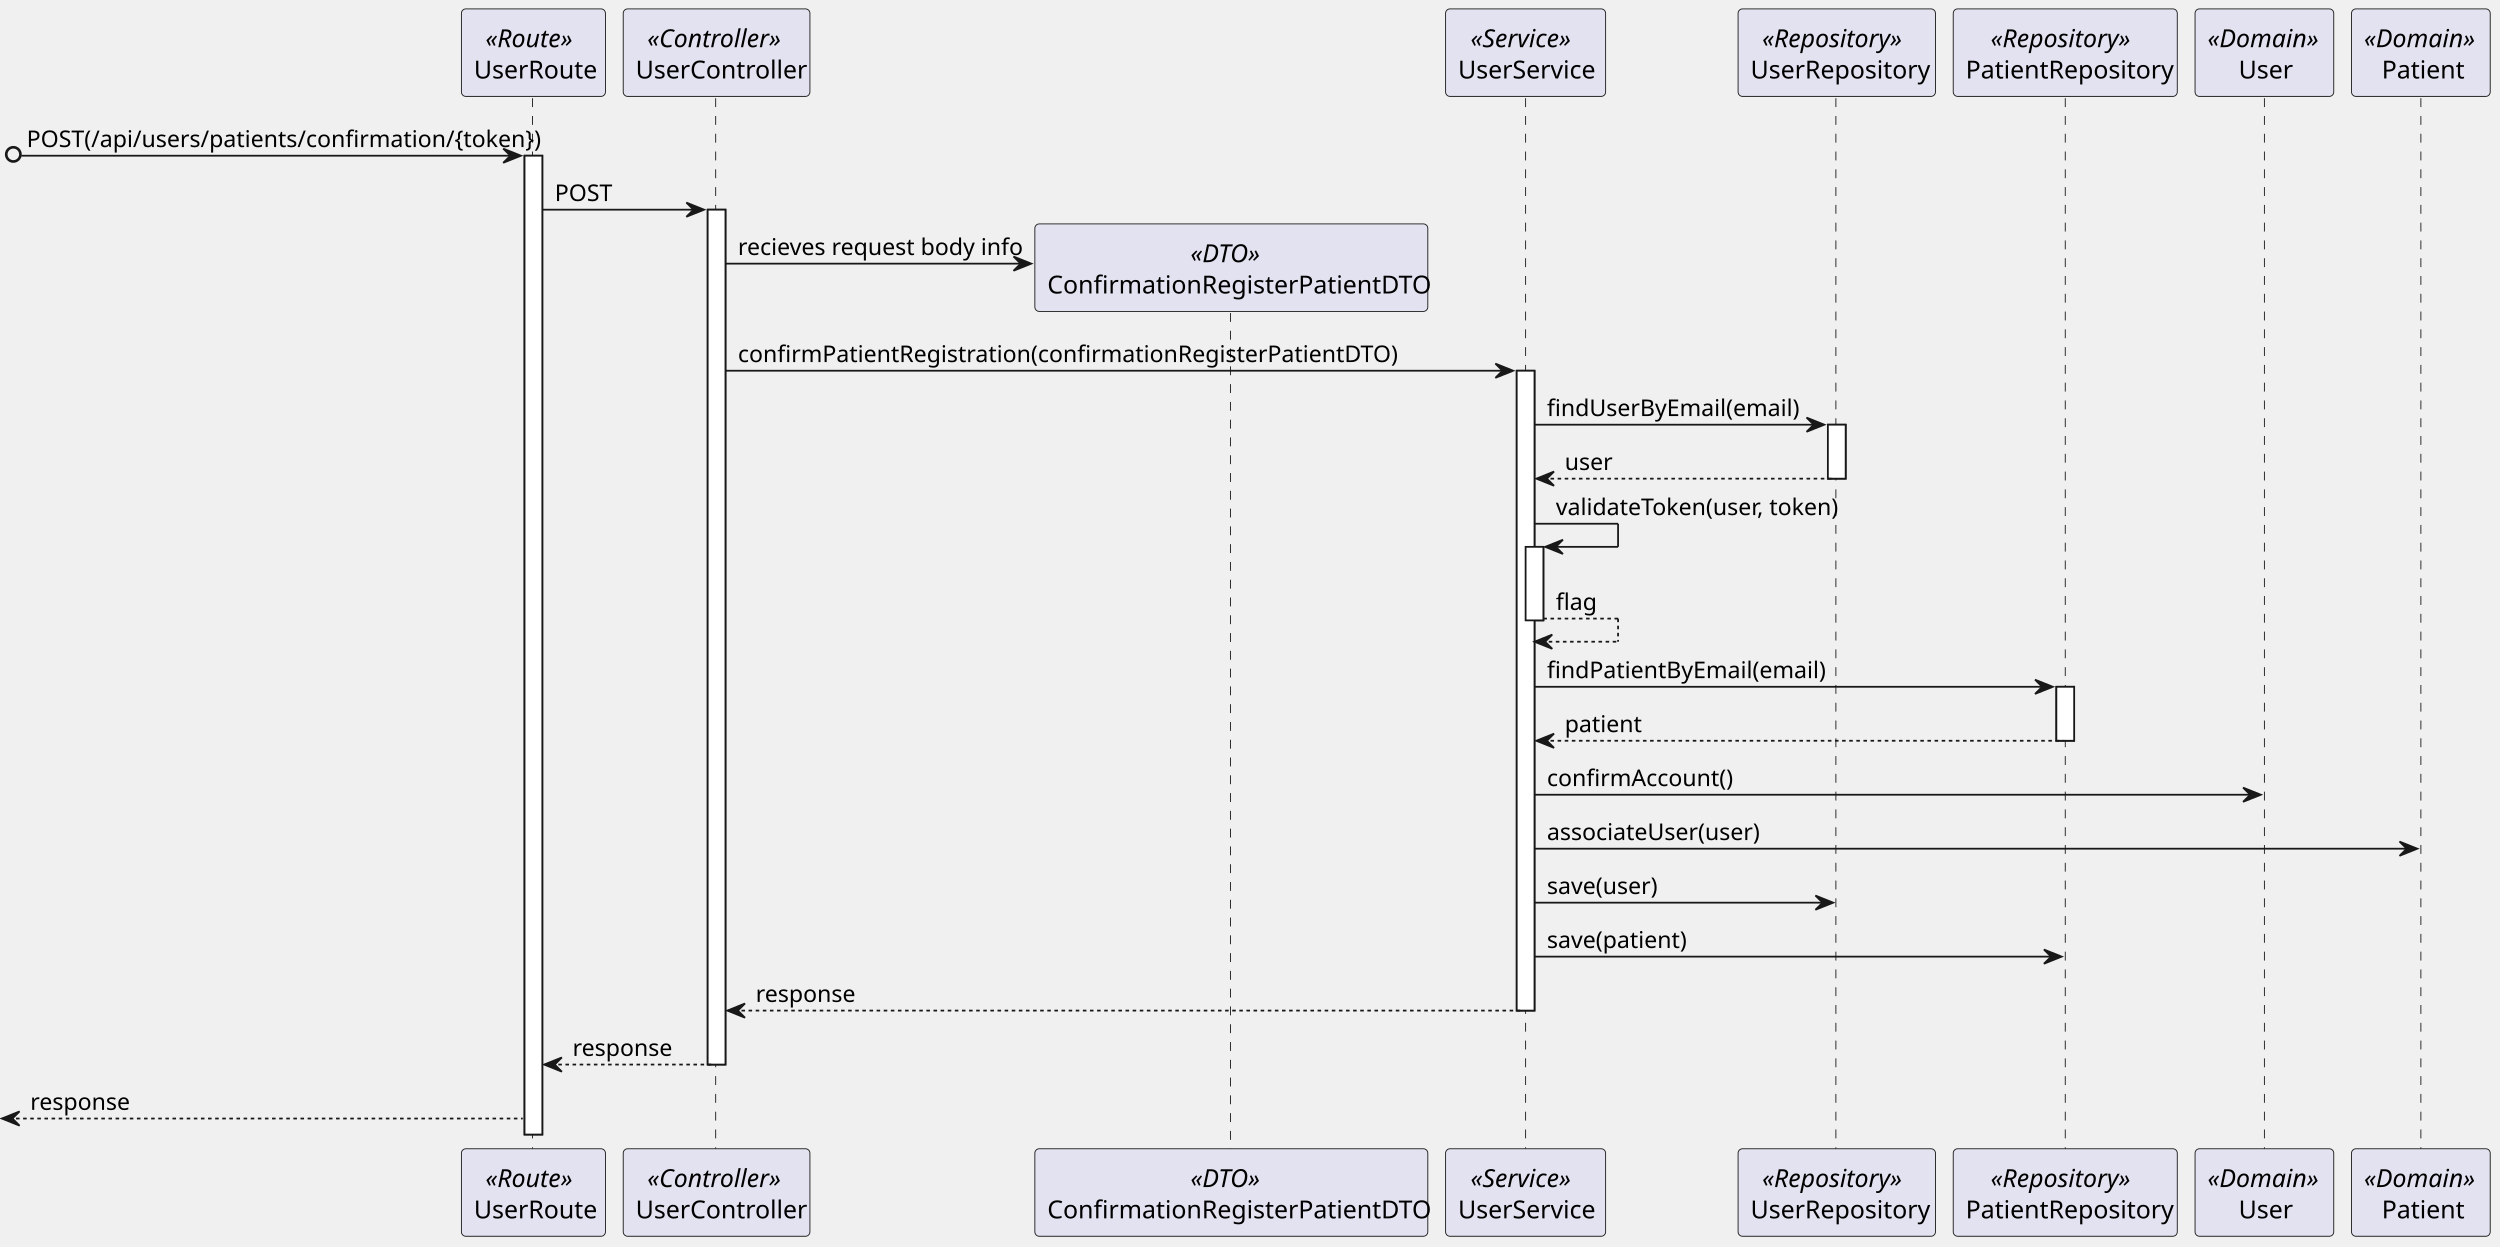
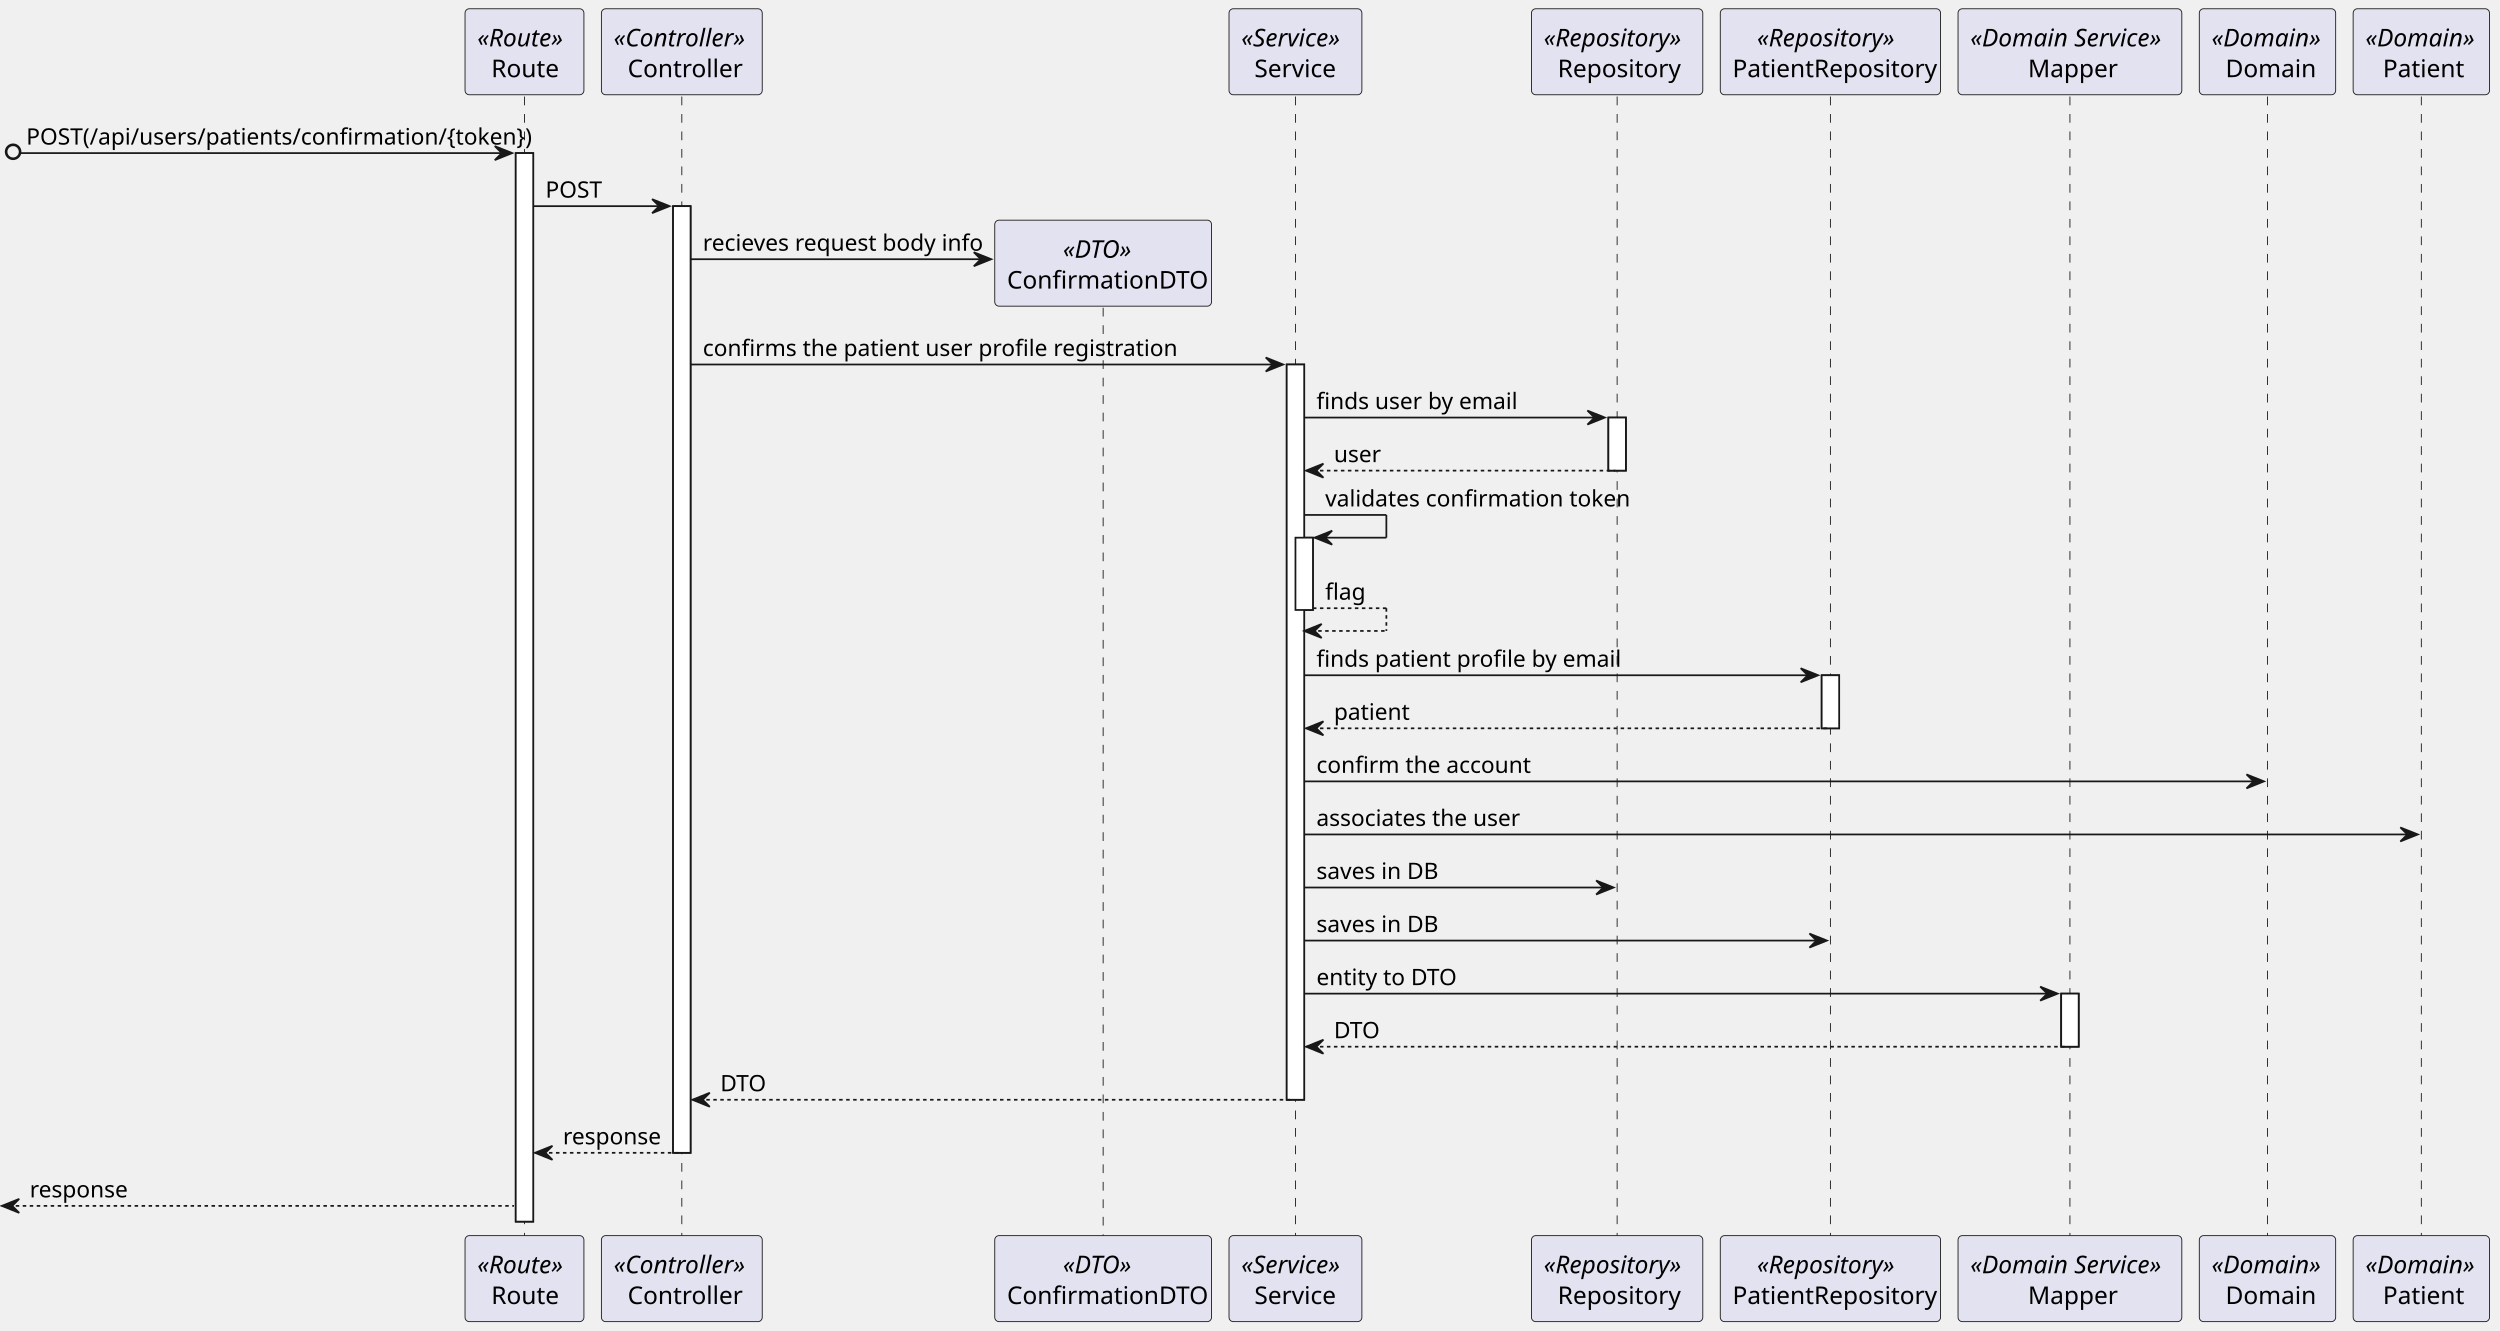
- <svg xmlns="http://www.w3.org/2000/svg" contentStyleType="text/css" height="701px" preserveAspectRatio="none" style="width:1406px;height:701px;background:#FFFFFF;" version="1.1" viewBox="0 0 1406 701" width="1406px" zoomAndPan="magnify">
+ <svg xmlns="http://www.w3.org/2000/svg" contentStyleType="text/css" height="761px" preserveAspectRatio="none" style="width:1430px;height:761px;background:#FFFFFF;" version="1.1" viewBox="0 0 1430 761" width="1430px" zoomAndPan="magnify">
  <defs />
  <g>
-     <rect fill="#FFFFFF" height="550.492" style="stroke:#181818;stroke-width:1.0;" width="10" x="295" y="87.57" />
-     <rect fill="#FFFFFF" height="480.789" style="stroke:#181818;stroke-width:1.0;" width="10" x="398" y="117.922" />
-     <rect fill="#FFFFFF" height="359.867" style="stroke:#181818;stroke-width:1.0;" width="10" x="853" y="208.492" />
-     <rect fill="#FFFFFF" height="41.352" style="stroke:#181818;stroke-width:1.0;" width="10" x="858" y="307.547" />
-     <rect fill="#FFFFFF" height="30.352" style="stroke:#181818;stroke-width:1.0;" width="10" x="1028" y="238.844" />
-     <rect fill="#FFFFFF" height="30.352" style="stroke:#181818;stroke-width:1.0;" width="10" x="1156.5" y="386.25" />
-     <line style="stroke:#181818;stroke-width:0.5;stroke-dasharray:5.0,5.0;" x1="299.5" x2="299.5" y1="55.219" y2="647.062" />
-     <line style="stroke:#181818;stroke-width:0.5;stroke-dasharray:5.0,5.0;" x1="402.5" x2="402.5" y1="55.219" y2="647.062" />
-     <line style="stroke:#181818;stroke-width:0.5;stroke-dasharray:5.0,5.0;" x1="692" x2="692" y1="166.031" y2="647.062" />
-     <line style="stroke:#181818;stroke-width:0.5;stroke-dasharray:5.0,5.0;" x1="858" x2="858" y1="55.219" y2="647.062" />
-     <line style="stroke:#181818;stroke-width:0.5;stroke-dasharray:5.0,5.0;" x1="1032.5" x2="1032.5" y1="55.219" y2="647.062" />
-     <line style="stroke:#181818;stroke-width:0.5;stroke-dasharray:5.0,5.0;" x1="1161.5" x2="1161.5" y1="55.219" y2="647.062" />
-     <line style="stroke:#181818;stroke-width:0.5;stroke-dasharray:5.0,5.0;" x1="1273.5" x2="1273.5" y1="55.219" y2="647.062" />
-     <line style="stroke:#181818;stroke-width:0.5;stroke-dasharray:5.0,5.0;" x1="1361.5" x2="1361.5" y1="55.219" y2="647.062" />
-     <rect fill="#E2E2F0" height="49.219" rx="2.5" ry="2.5" style="stroke:#181818;stroke-width:0.5;" width="81" x="259.5" y="5" />
+     <rect fill="#FFFFFF" height="611.195" style="stroke:#181818;stroke-width:1.0;" width="10" x="295" y="87.57" />
+     <rect fill="#FFFFFF" height="541.492" style="stroke:#181818;stroke-width:1.0;" width="10" x="385" y="117.922" />
+     <rect fill="#FFFFFF" height="420.57" style="stroke:#181818;stroke-width:1.0;" width="10" x="736" y="208.492" />
+     <rect fill="#FFFFFF" height="41.352" style="stroke:#181818;stroke-width:1.0;" width="10" x="741" y="307.547" />
+     <rect fill="#FFFFFF" height="30.352" style="stroke:#181818;stroke-width:1.0;" width="10" x="920" y="238.844" />
+     <rect fill="#FFFFFF" height="30.352" style="stroke:#181818;stroke-width:1.0;" width="10" x="1042" y="386.25" />
+     <rect fill="#FFFFFF" height="30.352" style="stroke:#181818;stroke-width:1.0;" width="10" x="1179" y="568.359" />
+     <line style="stroke:#181818;stroke-width:0.5;stroke-dasharray:5.0,5.0;" x1="300" x2="300" y1="55.219" y2="707.766" />
+     <line style="stroke:#181818;stroke-width:0.5;stroke-dasharray:5.0,5.0;" x1="390" x2="390" y1="55.219" y2="707.766" />
+     <line style="stroke:#181818;stroke-width:0.5;stroke-dasharray:5.0,5.0;" x1="631" x2="631" y1="166.031" y2="707.766" />
+     <line style="stroke:#181818;stroke-width:0.5;stroke-dasharray:5.0,5.0;" x1="741" x2="741" y1="55.219" y2="707.766" />
+     <line style="stroke:#181818;stroke-width:0.5;stroke-dasharray:5.0,5.0;" x1="925" x2="925" y1="55.219" y2="707.766" />
+     <line style="stroke:#181818;stroke-width:0.5;stroke-dasharray:5.0,5.0;" x1="1047" x2="1047" y1="55.219" y2="707.766" />
+     <line style="stroke:#181818;stroke-width:0.5;stroke-dasharray:5.0,5.0;" x1="1184" x2="1184" y1="55.219" y2="707.766" />
+     <line style="stroke:#181818;stroke-width:0.5;stroke-dasharray:5.0,5.0;" x1="1297" x2="1297" y1="55.219" y2="707.766" />
+     <line style="stroke:#181818;stroke-width:0.5;stroke-dasharray:5.0,5.0;" x1="1385" x2="1385" y1="55.219" y2="707.766" />
+     <rect fill="#E2E2F0" height="49.219" rx="2.5" ry="2.5" style="stroke:#181818;stroke-width:0.5;" width="68" x="266" y="5" />
    <text fill="#000000" font-family="sans-serif" font-size="14" font-style="italic" lengthAdjust="spacing" textLength="54" x="273" y="26.533">«Route»</text>
-     <text fill="#000000" font-family="sans-serif" font-size="14" lengthAdjust="spacing" textLength="67" x="266.5" y="44.143">UserRoute</text>
-     <rect fill="#E2E2F0" height="49.219" rx="2.5" ry="2.5" style="stroke:#181818;stroke-width:0.5;" width="81" x="259.5" y="646.062" />
-     <text fill="#000000" font-family="sans-serif" font-size="14" font-style="italic" lengthAdjust="spacing" textLength="54" x="273" y="667.596">«Route»</text>
-     <text fill="#000000" font-family="sans-serif" font-size="14" lengthAdjust="spacing" textLength="67" x="266.5" y="685.205">UserRoute</text>
-     <rect fill="#E2E2F0" height="49.219" rx="2.5" ry="2.5" style="stroke:#181818;stroke-width:0.5;" width="105" x="350.5" y="5" />
-     <text fill="#000000" font-family="sans-serif" font-size="14" font-style="italic" lengthAdjust="spacing" textLength="78" x="364" y="26.533">«Controller»</text>
-     <text fill="#000000" font-family="sans-serif" font-size="14" lengthAdjust="spacing" textLength="91" x="357.5" y="44.143">UserController</text>
-     <rect fill="#E2E2F0" height="49.219" rx="2.5" ry="2.5" style="stroke:#181818;stroke-width:0.5;" width="105" x="350.5" y="646.062" />
-     <text fill="#000000" font-family="sans-serif" font-size="14" font-style="italic" lengthAdjust="spacing" textLength="78" x="364" y="667.596">«Controller»</text>
-     <text fill="#000000" font-family="sans-serif" font-size="14" lengthAdjust="spacing" textLength="91" x="357.5" y="685.205">UserController</text>
-     <rect fill="#E2E2F0" height="49.219" rx="2.5" ry="2.5" style="stroke:#181818;stroke-width:0.5;" width="221" x="582" y="646.062" />
-     <text fill="#000000" font-family="sans-serif" font-size="14" font-style="italic" lengthAdjust="spacing" textLength="46" x="669.5" y="667.596">«DTO»</text>
-     <text fill="#000000" font-family="sans-serif" font-size="14" lengthAdjust="spacing" textLength="207" x="589" y="685.205">ConfirmationRegisterPatientDTO</text>
-     <rect fill="#E2E2F0" height="49.219" rx="2.5" ry="2.5" style="stroke:#181818;stroke-width:0.5;" width="90" x="813" y="5" />
-     <text fill="#000000" font-family="sans-serif" font-size="14" font-style="italic" lengthAdjust="spacing" textLength="62" x="827" y="26.533">«Service»</text>
-     <text fill="#000000" font-family="sans-serif" font-size="14" lengthAdjust="spacing" textLength="76" x="820" y="44.143">UserService</text>
-     <rect fill="#E2E2F0" height="49.219" rx="2.5" ry="2.5" style="stroke:#181818;stroke-width:0.5;" width="90" x="813" y="646.062" />
-     <text fill="#000000" font-family="sans-serif" font-size="14" font-style="italic" lengthAdjust="spacing" textLength="62" x="827" y="667.596">«Service»</text>
-     <text fill="#000000" font-family="sans-serif" font-size="14" lengthAdjust="spacing" textLength="76" x="820" y="685.205">UserService</text>
-     <rect fill="#E2E2F0" height="49.219" rx="2.5" ry="2.5" style="stroke:#181818;stroke-width:0.5;" width="111" x="977.5" y="5" />
-     <text fill="#000000" font-family="sans-serif" font-size="14" font-style="italic" lengthAdjust="spacing" textLength="84" x="991" y="26.533">«Repository»</text>
-     <text fill="#000000" font-family="sans-serif" font-size="14" lengthAdjust="spacing" textLength="97" x="984.5" y="44.143">UserRepository</text>
-     <rect fill="#E2E2F0" height="49.219" rx="2.5" ry="2.5" style="stroke:#181818;stroke-width:0.5;" width="111" x="977.5" y="646.062" />
-     <text fill="#000000" font-family="sans-serif" font-size="14" font-style="italic" lengthAdjust="spacing" textLength="84" x="991" y="667.596">«Repository»</text>
-     <text fill="#000000" font-family="sans-serif" font-size="14" lengthAdjust="spacing" textLength="97" x="984.5" y="685.205">UserRepository</text>
-     <rect fill="#E2E2F0" height="49.219" rx="2.5" ry="2.5" style="stroke:#181818;stroke-width:0.5;" width="126" x="1098.5" y="5" />
-     <text fill="#000000" font-family="sans-serif" font-size="14" font-style="italic" lengthAdjust="spacing" textLength="84" x="1119.5" y="26.533">«Repository»</text>
-     <text fill="#000000" font-family="sans-serif" font-size="14" lengthAdjust="spacing" textLength="112" x="1105.5" y="44.143">PatientRepository</text>
-     <rect fill="#E2E2F0" height="49.219" rx="2.5" ry="2.5" style="stroke:#181818;stroke-width:0.5;" width="126" x="1098.5" y="646.062" />
-     <text fill="#000000" font-family="sans-serif" font-size="14" font-style="italic" lengthAdjust="spacing" textLength="84" x="1119.5" y="667.596">«Repository»</text>
-     <text fill="#000000" font-family="sans-serif" font-size="14" lengthAdjust="spacing" textLength="112" x="1105.5" y="685.205">PatientRepository</text>
-     <rect fill="#E2E2F0" height="49.219" rx="2.5" ry="2.5" style="stroke:#181818;stroke-width:0.5;" width="78" x="1234.5" y="5" />
-     <text fill="#000000" font-family="sans-serif" font-size="14" font-style="italic" lengthAdjust="spacing" textLength="64" x="1241.5" y="26.533">«Domain»</text>
-     <text fill="#000000" font-family="sans-serif" font-size="14" lengthAdjust="spacing" textLength="29" x="1259" y="44.143">User</text>
-     <rect fill="#E2E2F0" height="49.219" rx="2.5" ry="2.5" style="stroke:#181818;stroke-width:0.5;" width="78" x="1234.5" y="646.062" />
-     <text fill="#000000" font-family="sans-serif" font-size="14" font-style="italic" lengthAdjust="spacing" textLength="64" x="1241.5" y="667.596">«Domain»</text>
-     <text fill="#000000" font-family="sans-serif" font-size="14" lengthAdjust="spacing" textLength="29" x="1259" y="685.205">User</text>
-     <rect fill="#E2E2F0" height="49.219" rx="2.5" ry="2.5" style="stroke:#181818;stroke-width:0.5;" width="78" x="1322.5" y="5" />
-     <text fill="#000000" font-family="sans-serif" font-size="14" font-style="italic" lengthAdjust="spacing" textLength="64" x="1329.5" y="26.533">«Domain»</text>
-     <text fill="#000000" font-family="sans-serif" font-size="14" lengthAdjust="spacing" textLength="44" x="1339.5" y="44.143">Patient</text>
-     <rect fill="#E2E2F0" height="49.219" rx="2.5" ry="2.5" style="stroke:#181818;stroke-width:0.5;" width="78" x="1322.5" y="646.062" />
-     <text fill="#000000" font-family="sans-serif" font-size="14" font-style="italic" lengthAdjust="spacing" textLength="64" x="1329.5" y="667.596">«Domain»</text>
-     <text fill="#000000" font-family="sans-serif" font-size="14" lengthAdjust="spacing" textLength="44" x="1339.5" y="685.205">Patient</text>
-     <rect fill="#FFFFFF" height="550.492" style="stroke:#181818;stroke-width:1.0;" width="10" x="295" y="87.57" />
-     <rect fill="#FFFFFF" height="480.789" style="stroke:#181818;stroke-width:1.0;" width="10" x="398" y="117.922" />
-     <rect fill="#FFFFFF" height="359.867" style="stroke:#181818;stroke-width:1.0;" width="10" x="853" y="208.492" />
-     <rect fill="#FFFFFF" height="41.352" style="stroke:#181818;stroke-width:1.0;" width="10" x="858" y="307.547" />
-     <rect fill="#FFFFFF" height="30.352" style="stroke:#181818;stroke-width:1.0;" width="10" x="1028" y="238.844" />
-     <rect fill="#FFFFFF" height="30.352" style="stroke:#181818;stroke-width:1.0;" width="10" x="1156.5" y="386.25" />
+     <text fill="#000000" font-family="sans-serif" font-size="14" lengthAdjust="spacing" textLength="38" x="281" y="44.143">Route</text>
+     <rect fill="#E2E2F0" height="49.219" rx="2.5" ry="2.5" style="stroke:#181818;stroke-width:0.5;" width="68" x="266" y="706.766" />
+     <text fill="#000000" font-family="sans-serif" font-size="14" font-style="italic" lengthAdjust="spacing" textLength="54" x="273" y="728.299">«Route»</text>
+     <text fill="#000000" font-family="sans-serif" font-size="14" lengthAdjust="spacing" textLength="38" x="281" y="745.908">Route</text>
+     <rect fill="#E2E2F0" height="49.219" rx="2.5" ry="2.5" style="stroke:#181818;stroke-width:0.5;" width="92" x="344" y="5" />
+     <text fill="#000000" font-family="sans-serif" font-size="14" font-style="italic" lengthAdjust="spacing" textLength="78" x="351" y="26.533">«Controller»</text>
+     <text fill="#000000" font-family="sans-serif" font-size="14" lengthAdjust="spacing" textLength="62" x="359" y="44.143">Controller</text>
+     <rect fill="#E2E2F0" height="49.219" rx="2.5" ry="2.5" style="stroke:#181818;stroke-width:0.5;" width="92" x="344" y="706.766" />
+     <text fill="#000000" font-family="sans-serif" font-size="14" font-style="italic" lengthAdjust="spacing" textLength="78" x="351" y="728.299">«Controller»</text>
+     <text fill="#000000" font-family="sans-serif" font-size="14" lengthAdjust="spacing" textLength="62" x="359" y="745.908">Controller</text>
+     <rect fill="#E2E2F0" height="49.219" rx="2.5" ry="2.5" style="stroke:#181818;stroke-width:0.5;" width="124" x="569" y="706.766" />
+     <text fill="#000000" font-family="sans-serif" font-size="14" font-style="italic" lengthAdjust="spacing" textLength="46" x="608" y="728.299">«DTO»</text>
+     <text fill="#000000" font-family="sans-serif" font-size="14" lengthAdjust="spacing" textLength="110" x="576" y="745.908">ConfirmationDTO</text>
+     <rect fill="#E2E2F0" height="49.219" rx="2.5" ry="2.5" style="stroke:#181818;stroke-width:0.5;" width="76" x="703" y="5" />
+     <text fill="#000000" font-family="sans-serif" font-size="14" font-style="italic" lengthAdjust="spacing" textLength="62" x="710" y="26.533">«Service»</text>
+     <text fill="#000000" font-family="sans-serif" font-size="14" lengthAdjust="spacing" textLength="47" x="717.5" y="44.143">Service</text>
+     <rect fill="#E2E2F0" height="49.219" rx="2.5" ry="2.5" style="stroke:#181818;stroke-width:0.5;" width="76" x="703" y="706.766" />
+     <text fill="#000000" font-family="sans-serif" font-size="14" font-style="italic" lengthAdjust="spacing" textLength="62" x="710" y="728.299">«Service»</text>
+     <text fill="#000000" font-family="sans-serif" font-size="14" lengthAdjust="spacing" textLength="47" x="717.5" y="745.908">Service</text>
+     <rect fill="#E2E2F0" height="49.219" rx="2.5" ry="2.5" style="stroke:#181818;stroke-width:0.5;" width="98" x="876" y="5" />
+     <text fill="#000000" font-family="sans-serif" font-size="14" font-style="italic" lengthAdjust="spacing" textLength="84" x="883" y="26.533">«Repository»</text>
+     <text fill="#000000" font-family="sans-serif" font-size="14" lengthAdjust="spacing" textLength="68" x="891" y="44.143">Repository</text>
+     <rect fill="#E2E2F0" height="49.219" rx="2.5" ry="2.5" style="stroke:#181818;stroke-width:0.5;" width="98" x="876" y="706.766" />
+     <text fill="#000000" font-family="sans-serif" font-size="14" font-style="italic" lengthAdjust="spacing" textLength="84" x="883" y="728.299">«Repository»</text>
+     <text fill="#000000" font-family="sans-serif" font-size="14" lengthAdjust="spacing" textLength="68" x="891" y="745.908">Repository</text>
+     <rect fill="#E2E2F0" height="49.219" rx="2.5" ry="2.5" style="stroke:#181818;stroke-width:0.5;" width="126" x="984" y="5" />
+     <text fill="#000000" font-family="sans-serif" font-size="14" font-style="italic" lengthAdjust="spacing" textLength="84" x="1005" y="26.533">«Repository»</text>
+     <text fill="#000000" font-family="sans-serif" font-size="14" lengthAdjust="spacing" textLength="112" x="991" y="44.143">PatientRepository</text>
+     <rect fill="#E2E2F0" height="49.219" rx="2.5" ry="2.5" style="stroke:#181818;stroke-width:0.5;" width="126" x="984" y="706.766" />
+     <text fill="#000000" font-family="sans-serif" font-size="14" font-style="italic" lengthAdjust="spacing" textLength="84" x="1005" y="728.299">«Repository»</text>
+     <text fill="#000000" font-family="sans-serif" font-size="14" lengthAdjust="spacing" textLength="112" x="991" y="745.908">PatientRepository</text>
+     <rect fill="#E2E2F0" height="49.219" rx="2.5" ry="2.5" style="stroke:#181818;stroke-width:0.5;" width="128" x="1120" y="5" />
+     <text fill="#000000" font-family="sans-serif" font-size="14" font-style="italic" lengthAdjust="spacing" textLength="114" x="1127" y="26.533">«Domain Service»</text>
+     <text fill="#000000" font-family="sans-serif" font-size="14" lengthAdjust="spacing" textLength="48" x="1160" y="44.143">Mapper</text>
+     <rect fill="#E2E2F0" height="49.219" rx="2.5" ry="2.5" style="stroke:#181818;stroke-width:0.5;" width="128" x="1120" y="706.766" />
+     <text fill="#000000" font-family="sans-serif" font-size="14" font-style="italic" lengthAdjust="spacing" textLength="114" x="1127" y="728.299">«Domain Service»</text>
+     <text fill="#000000" font-family="sans-serif" font-size="14" lengthAdjust="spacing" textLength="48" x="1160" y="745.908">Mapper</text>
+     <rect fill="#E2E2F0" height="49.219" rx="2.5" ry="2.5" style="stroke:#181818;stroke-width:0.5;" width="78" x="1258" y="5" />
+     <text fill="#000000" font-family="sans-serif" font-size="14" font-style="italic" lengthAdjust="spacing" textLength="64" x="1265" y="26.533">«Domain»</text>
+     <text fill="#000000" font-family="sans-serif" font-size="14" lengthAdjust="spacing" textLength="48" x="1273" y="44.143">Domain</text>
+     <rect fill="#E2E2F0" height="49.219" rx="2.5" ry="2.5" style="stroke:#181818;stroke-width:0.5;" width="78" x="1258" y="706.766" />
+     <text fill="#000000" font-family="sans-serif" font-size="14" font-style="italic" lengthAdjust="spacing" textLength="64" x="1265" y="728.299">«Domain»</text>
+     <text fill="#000000" font-family="sans-serif" font-size="14" lengthAdjust="spacing" textLength="48" x="1273" y="745.908">Domain</text>
+     <rect fill="#E2E2F0" height="49.219" rx="2.5" ry="2.5" style="stroke:#181818;stroke-width:0.5;" width="78" x="1346" y="5" />
+     <text fill="#000000" font-family="sans-serif" font-size="14" font-style="italic" lengthAdjust="spacing" textLength="64" x="1353" y="26.533">«Domain»</text>
+     <text fill="#000000" font-family="sans-serif" font-size="14" lengthAdjust="spacing" textLength="44" x="1363" y="44.143">Patient</text>
+     <rect fill="#E2E2F0" height="49.219" rx="2.5" ry="2.5" style="stroke:#181818;stroke-width:0.5;" width="78" x="1346" y="706.766" />
+     <text fill="#000000" font-family="sans-serif" font-size="14" font-style="italic" lengthAdjust="spacing" textLength="64" x="1353" y="728.299">«Domain»</text>
+     <text fill="#000000" font-family="sans-serif" font-size="14" lengthAdjust="spacing" textLength="44" x="1363" y="745.908">Patient</text>
+     <rect fill="#FFFFFF" height="611.195" style="stroke:#181818;stroke-width:1.0;" width="10" x="295" y="87.57" />
+     <rect fill="#FFFFFF" height="541.492" style="stroke:#181818;stroke-width:1.0;" width="10" x="385" y="117.922" />
+     <rect fill="#FFFFFF" height="420.57" style="stroke:#181818;stroke-width:1.0;" width="10" x="736" y="208.492" />
+     <rect fill="#FFFFFF" height="41.352" style="stroke:#181818;stroke-width:1.0;" width="10" x="741" y="307.547" />
+     <rect fill="#FFFFFF" height="30.352" style="stroke:#181818;stroke-width:1.0;" width="10" x="920" y="238.844" />
+     <rect fill="#FFFFFF" height="30.352" style="stroke:#181818;stroke-width:1.0;" width="10" x="1042" y="386.25" />
+     <rect fill="#FFFFFF" height="30.352" style="stroke:#181818;stroke-width:1.0;" width="10" x="1179" y="568.359" />
    <ellipse cx="7.5" cy="86.82" fill="none" rx="4" ry="4" style="stroke:#181818;stroke-width:1.5;" />
    <polygon fill="#181818" points="283,83.57,293,87.57,283,91.57,287,87.57" style="stroke:#181818;stroke-width:1.0;" />
    <line style="stroke:#181818;stroke-width:1.0;" x1="12" x2="289" y1="87.57" y2="87.57" />
    <text fill="#000000" font-family="sans-serif" font-size="13" lengthAdjust="spacing" textLength="268" x="15" y="82.714">POST(/api/users/patients/confirmation/{token})</text>
-     <polygon fill="#181818" points="386,113.922,396,117.922,386,121.922,390,117.922" style="stroke:#181818;stroke-width:1.0;" />
-     <line style="stroke:#181818;stroke-width:1.0;" x1="305" x2="392" y1="117.922" y2="117.922" />
+     <polygon fill="#181818" points="373,113.922,383,117.922,373,121.922,377,117.922" style="stroke:#181818;stroke-width:1.0;" />
+     <line style="stroke:#181818;stroke-width:1.0;" x1="305" x2="379" y1="117.922" y2="117.922" />
    <text fill="#000000" font-family="sans-serif" font-size="13" lengthAdjust="spacing" textLength="35" x="312" y="113.065">POST</text>
-     <polygon fill="#181818" points="570,144.273,580,148.273,570,152.273,574,148.273" style="stroke:#181818;stroke-width:1.0;" />
-     <line style="stroke:#181818;stroke-width:1.0;" x1="408" x2="576" y1="148.273" y2="148.273" />
-     <text fill="#000000" font-family="sans-serif" font-size="13" lengthAdjust="spacing" textLength="150" x="415" y="143.417">recieves request body info</text>
-     <rect fill="#E2E2F0" height="49.219" rx="2.5" ry="2.5" style="stroke:#181818;stroke-width:0.5;" width="221" x="582" y="125.922" />
-     <text fill="#000000" font-family="sans-serif" font-size="14" font-style="italic" lengthAdjust="spacing" textLength="46" x="669.5" y="147.455">«DTO»</text>
-     <text fill="#000000" font-family="sans-serif" font-size="14" lengthAdjust="spacing" textLength="207" x="589" y="165.065">ConfirmationRegisterPatientDTO</text>
-     <polygon fill="#181818" points="841,204.492,851,208.492,841,212.492,845,208.492" style="stroke:#181818;stroke-width:1.0;" />
-     <line style="stroke:#181818;stroke-width:1.0;" x1="408" x2="847" y1="208.492" y2="208.492" />
-     <text fill="#000000" font-family="sans-serif" font-size="13" lengthAdjust="spacing" textLength="345" x="415" y="203.636">confirmPatientRegistration(confirmationRegisterPatientDTO)</text>
-     <polygon fill="#181818" points="1016,234.844,1026,238.844,1016,242.844,1020,238.844" style="stroke:#181818;stroke-width:1.0;" />
-     <line style="stroke:#181818;stroke-width:1.0;" x1="863" x2="1022" y1="238.844" y2="238.844" />
-     <text fill="#000000" font-family="sans-serif" font-size="13" lengthAdjust="spacing" textLength="135" x="870" y="233.987">findUserByEmail(email)</text>
-     <polygon fill="#181818" points="874,265.195,864,269.195,874,273.195,870,269.195" style="stroke:#181818;stroke-width:1.0;" />
-     <line style="stroke:#181818;stroke-width:1.0;stroke-dasharray:2.0,2.0;" x1="868" x2="1032" y1="269.195" y2="269.195" />
-     <text fill="#000000" font-family="sans-serif" font-size="13" lengthAdjust="spacing" textLength="25" x="880" y="264.339">user</text>
-     <line style="stroke:#181818;stroke-width:1.0;" x1="863" x2="910" y1="294.547" y2="294.547" />
-     <line style="stroke:#181818;stroke-width:1.0;" x1="910" x2="910" y1="294.547" y2="307.547" />
-     <line style="stroke:#181818;stroke-width:1.0;" x1="869" x2="910" y1="307.547" y2="307.547" />
-     <polygon fill="#181818" points="879,303.547,869,307.547,879,311.547,875,307.547" style="stroke:#181818;stroke-width:1.0;" />
-     <text fill="#000000" font-family="sans-serif" font-size="13" lengthAdjust="spacing" textLength="151" x="875" y="289.69">validateToken(user, token)</text>
-     <line style="stroke:#181818;stroke-width:1.0;stroke-dasharray:2.0,2.0;" x1="868" x2="910" y1="347.898" y2="347.898" />
-     <line style="stroke:#181818;stroke-width:1.0;stroke-dasharray:2.0,2.0;" x1="910" x2="910" y1="347.898" y2="360.898" />
-     <line style="stroke:#181818;stroke-width:1.0;stroke-dasharray:2.0,2.0;" x1="863" x2="910" y1="360.898" y2="360.898" />
-     <polygon fill="#181818" points="873,356.898,863,360.898,873,364.898,869,360.898" style="stroke:#181818;stroke-width:1.0;" />
-     <text fill="#000000" font-family="sans-serif" font-size="13" lengthAdjust="spacing" textLength="20" x="875" y="343.042">flag</text>
-     <polygon fill="#181818" points="1144.5,382.25,1154.5,386.25,1144.5,390.25,1148.5,386.25" style="stroke:#181818;stroke-width:1.0;" />
-     <line style="stroke:#181818;stroke-width:1.0;" x1="863" x2="1150.5" y1="386.25" y2="386.25" />
-     <text fill="#000000" font-family="sans-serif" font-size="13" lengthAdjust="spacing" textLength="149" x="870" y="381.394">findPatientByEmail(email)</text>
-     <polygon fill="#181818" points="874,412.602,864,416.602,874,420.602,870,416.602" style="stroke:#181818;stroke-width:1.0;" />
-     <line style="stroke:#181818;stroke-width:1.0;stroke-dasharray:2.0,2.0;" x1="868" x2="1160.5" y1="416.602" y2="416.602" />
-     <text fill="#000000" font-family="sans-serif" font-size="13" lengthAdjust="spacing" textLength="39" x="880" y="411.745">patient</text>
-     <polygon fill="#181818" points="1261.5,442.953,1271.5,446.953,1261.5,450.953,1265.5,446.953" style="stroke:#181818;stroke-width:1.0;" />
-     <line style="stroke:#181818;stroke-width:1.0;" x1="863" x2="1267.5" y1="446.953" y2="446.953" />
-     <text fill="#000000" font-family="sans-serif" font-size="13" lengthAdjust="spacing" textLength="98" x="870" y="442.097">confirmAccount()</text>
-     <polygon fill="#181818" points="1349.5,473.305,1359.5,477.305,1349.5,481.305,1353.5,477.305" style="stroke:#181818;stroke-width:1.0;" />
-     <line style="stroke:#181818;stroke-width:1.0;" x1="863" x2="1355.5" y1="477.305" y2="477.305" />
-     <text fill="#000000" font-family="sans-serif" font-size="13" lengthAdjust="spacing" textLength="116" x="870" y="472.448">associateUser(user)</text>
-     <polygon fill="#181818" points="1021,503.656,1031,507.656,1021,511.656,1025,507.656" style="stroke:#181818;stroke-width:1.0;" />
-     <line style="stroke:#181818;stroke-width:1.0;" x1="863" x2="1027" y1="507.656" y2="507.656" />
-     <text fill="#000000" font-family="sans-serif" font-size="13" lengthAdjust="spacing" textLength="59" x="870" y="502.8">save(user)</text>
-     <polygon fill="#181818" points="1149.5,534.008,1159.5,538.008,1149.5,542.008,1153.5,538.008" style="stroke:#181818;stroke-width:1.0;" />
-     <line style="stroke:#181818;stroke-width:1.0;" x1="863" x2="1155.5" y1="538.008" y2="538.008" />
-     <text fill="#000000" font-family="sans-serif" font-size="13" lengthAdjust="spacing" textLength="73" x="870" y="533.151">save(patient)</text>
-     <polygon fill="#181818" points="419,564.359,409,568.359,419,572.359,415,568.359" style="stroke:#181818;stroke-width:1.0;" />
-     <line style="stroke:#181818;stroke-width:1.0;stroke-dasharray:2.0,2.0;" x1="413" x2="857" y1="568.359" y2="568.359" />
-     <text fill="#000000" font-family="sans-serif" font-size="13" lengthAdjust="spacing" textLength="53" x="425" y="563.503">response</text>
-     <polygon fill="#181818" points="316,594.711,306,598.711,316,602.711,312,598.711" style="stroke:#181818;stroke-width:1.0;" />
-     <line style="stroke:#181818;stroke-width:1.0;stroke-dasharray:2.0,2.0;" x1="310" x2="402" y1="598.711" y2="598.711" />
-     <text fill="#000000" font-family="sans-serif" font-size="13" lengthAdjust="spacing" textLength="53" x="322" y="593.855">response</text>
-     <polygon fill="#181818" points="11,625.062,1,629.062,11,633.062,7,629.062" style="stroke:#181818;stroke-width:1.0;" />
-     <line style="stroke:#181818;stroke-width:1.0;stroke-dasharray:2.0,2.0;" x1="5" x2="294" y1="629.062" y2="629.062" />
-     <text fill="#000000" font-family="sans-serif" font-size="13" lengthAdjust="spacing" textLength="53" x="17" y="624.206">response</text>
+     <polygon fill="#181818" points="557,144.273,567,148.273,557,152.273,561,148.273" style="stroke:#181818;stroke-width:1.0;" />
+     <line style="stroke:#181818;stroke-width:1.0;" x1="395" x2="563" y1="148.273" y2="148.273" />
+     <text fill="#000000" font-family="sans-serif" font-size="13" lengthAdjust="spacing" textLength="150" x="402" y="143.417">recieves request body info</text>
+     <rect fill="#E2E2F0" height="49.219" rx="2.5" ry="2.5" style="stroke:#181818;stroke-width:0.5;" width="124" x="569" y="125.922" />
+     <text fill="#000000" font-family="sans-serif" font-size="14" font-style="italic" lengthAdjust="spacing" textLength="46" x="608" y="147.455">«DTO»</text>
+     <text fill="#000000" font-family="sans-serif" font-size="14" lengthAdjust="spacing" textLength="110" x="576" y="165.065">ConfirmationDTO</text>
+     <polygon fill="#181818" points="724,204.492,734,208.492,724,212.492,728,208.492" style="stroke:#181818;stroke-width:1.0;" />
+     <line style="stroke:#181818;stroke-width:1.0;" x1="395" x2="730" y1="208.492" y2="208.492" />
+     <text fill="#000000" font-family="sans-serif" font-size="13" lengthAdjust="spacing" textLength="249" x="402" y="203.636">confirms the patient user profile registration</text>
+     <polygon fill="#181818" points="908,234.844,918,238.844,908,242.844,912,238.844" style="stroke:#181818;stroke-width:1.0;" />
+     <line style="stroke:#181818;stroke-width:1.0;" x1="746" x2="914" y1="238.844" y2="238.844" />
+     <text fill="#000000" font-family="sans-serif" font-size="13" lengthAdjust="spacing" textLength="109" x="753" y="233.987">finds user by email</text>
+     <polygon fill="#181818" points="757,265.195,747,269.195,757,273.195,753,269.195" style="stroke:#181818;stroke-width:1.0;" />
+     <line style="stroke:#181818;stroke-width:1.0;stroke-dasharray:2.0,2.0;" x1="751" x2="924" y1="269.195" y2="269.195" />
+     <text fill="#000000" font-family="sans-serif" font-size="13" lengthAdjust="spacing" textLength="25" x="763" y="264.339">user</text>
+     <line style="stroke:#181818;stroke-width:1.0;" x1="746" x2="793" y1="294.547" y2="294.547" />
+     <line style="stroke:#181818;stroke-width:1.0;" x1="793" x2="793" y1="294.547" y2="307.547" />
+     <line style="stroke:#181818;stroke-width:1.0;" x1="752" x2="793" y1="307.547" y2="307.547" />
+     <polygon fill="#181818" points="762,303.547,752,307.547,762,311.547,758,307.547" style="stroke:#181818;stroke-width:1.0;" />
+     <text fill="#000000" font-family="sans-serif" font-size="13" lengthAdjust="spacing" textLength="160" x="758" y="289.69">validates confirmation token</text>
+     <line style="stroke:#181818;stroke-width:1.0;stroke-dasharray:2.0,2.0;" x1="751" x2="793" y1="347.898" y2="347.898" />
+     <line style="stroke:#181818;stroke-width:1.0;stroke-dasharray:2.0,2.0;" x1="793" x2="793" y1="347.898" y2="360.898" />
+     <line style="stroke:#181818;stroke-width:1.0;stroke-dasharray:2.0,2.0;" x1="746" x2="793" y1="360.898" y2="360.898" />
+     <polygon fill="#181818" points="756,356.898,746,360.898,756,364.898,752,360.898" style="stroke:#181818;stroke-width:1.0;" />
+     <text fill="#000000" font-family="sans-serif" font-size="13" lengthAdjust="spacing" textLength="20" x="758" y="343.042">flag</text>
+     <polygon fill="#181818" points="1030,382.25,1040,386.25,1030,390.25,1034,386.25" style="stroke:#181818;stroke-width:1.0;" />
+     <line style="stroke:#181818;stroke-width:1.0;" x1="746" x2="1036" y1="386.25" y2="386.25" />
+     <text fill="#000000" font-family="sans-serif" font-size="13" lengthAdjust="spacing" textLength="161" x="753" y="381.394">finds patient profile by email</text>
+     <polygon fill="#181818" points="757,412.602,747,416.602,757,420.602,753,416.602" style="stroke:#181818;stroke-width:1.0;" />
+     <line style="stroke:#181818;stroke-width:1.0;stroke-dasharray:2.0,2.0;" x1="751" x2="1046" y1="416.602" y2="416.602" />
+     <text fill="#000000" font-family="sans-serif" font-size="13" lengthAdjust="spacing" textLength="39" x="763" y="411.745">patient</text>
+     <polygon fill="#181818" points="1285,442.953,1295,446.953,1285,450.953,1289,446.953" style="stroke:#181818;stroke-width:1.0;" />
+     <line style="stroke:#181818;stroke-width:1.0;" x1="746" x2="1291" y1="446.953" y2="446.953" />
+     <text fill="#000000" font-family="sans-serif" font-size="13" lengthAdjust="spacing" textLength="114" x="753" y="442.097">confirm the account</text>
+     <polygon fill="#181818" points="1373,473.305,1383,477.305,1373,481.305,1377,477.305" style="stroke:#181818;stroke-width:1.0;" />
+     <line style="stroke:#181818;stroke-width:1.0;" x1="746" x2="1379" y1="477.305" y2="477.305" />
+     <text fill="#000000" font-family="sans-serif" font-size="13" lengthAdjust="spacing" textLength="114" x="753" y="472.448">associates the user</text>
+     <polygon fill="#181818" points="913,503.656,923,507.656,913,511.656,917,507.656" style="stroke:#181818;stroke-width:1.0;" />
+     <line style="stroke:#181818;stroke-width:1.0;" x1="746" x2="919" y1="507.656" y2="507.656" />
+     <text fill="#000000" font-family="sans-serif" font-size="13" lengthAdjust="spacing" textLength="69" x="753" y="502.8">saves in DB</text>
+     <polygon fill="#181818" points="1035,534.008,1045,538.008,1035,542.008,1039,538.008" style="stroke:#181818;stroke-width:1.0;" />
+     <line style="stroke:#181818;stroke-width:1.0;" x1="746" x2="1041" y1="538.008" y2="538.008" />
+     <text fill="#000000" font-family="sans-serif" font-size="13" lengthAdjust="spacing" textLength="69" x="753" y="533.151">saves in DB</text>
+     <polygon fill="#181818" points="1167,564.359,1177,568.359,1167,572.359,1171,568.359" style="stroke:#181818;stroke-width:1.0;" />
+     <line style="stroke:#181818;stroke-width:1.0;" x1="746" x2="1173" y1="568.359" y2="568.359" />
+     <text fill="#000000" font-family="sans-serif" font-size="13" lengthAdjust="spacing" textLength="77" x="753" y="563.503">entity to DTO</text>
+     <polygon fill="#181818" points="757,594.711,747,598.711,757,602.711,753,598.711" style="stroke:#181818;stroke-width:1.0;" />
+     <line style="stroke:#181818;stroke-width:1.0;stroke-dasharray:2.0,2.0;" x1="751" x2="1183" y1="598.711" y2="598.711" />
+     <text fill="#000000" font-family="sans-serif" font-size="13" lengthAdjust="spacing" textLength="26" x="763" y="593.855">DTO</text>
+     <polygon fill="#181818" points="406,625.062,396,629.062,406,633.062,402,629.062" style="stroke:#181818;stroke-width:1.0;" />
+     <line style="stroke:#181818;stroke-width:1.0;stroke-dasharray:2.0,2.0;" x1="400" x2="740" y1="629.062" y2="629.062" />
+     <text fill="#000000" font-family="sans-serif" font-size="13" lengthAdjust="spacing" textLength="26" x="412" y="624.206">DTO</text>
+     <polygon fill="#181818" points="316,655.414,306,659.414,316,663.414,312,659.414" style="stroke:#181818;stroke-width:1.0;" />
+     <line style="stroke:#181818;stroke-width:1.0;stroke-dasharray:2.0,2.0;" x1="310" x2="389" y1="659.414" y2="659.414" />
+     <text fill="#000000" font-family="sans-serif" font-size="13" lengthAdjust="spacing" textLength="53" x="322" y="654.558">response</text>
+     <polygon fill="#181818" points="11,685.766,1,689.766,11,693.766,7,689.766" style="stroke:#181818;stroke-width:1.0;" />
+     <line style="stroke:#181818;stroke-width:1.0;stroke-dasharray:2.0,2.0;" x1="5" x2="294" y1="689.766" y2="689.766" />
+     <text fill="#000000" font-family="sans-serif" font-size="13" lengthAdjust="spacing" textLength="53" x="17" y="684.909">response</text>
  </g>
</svg>
